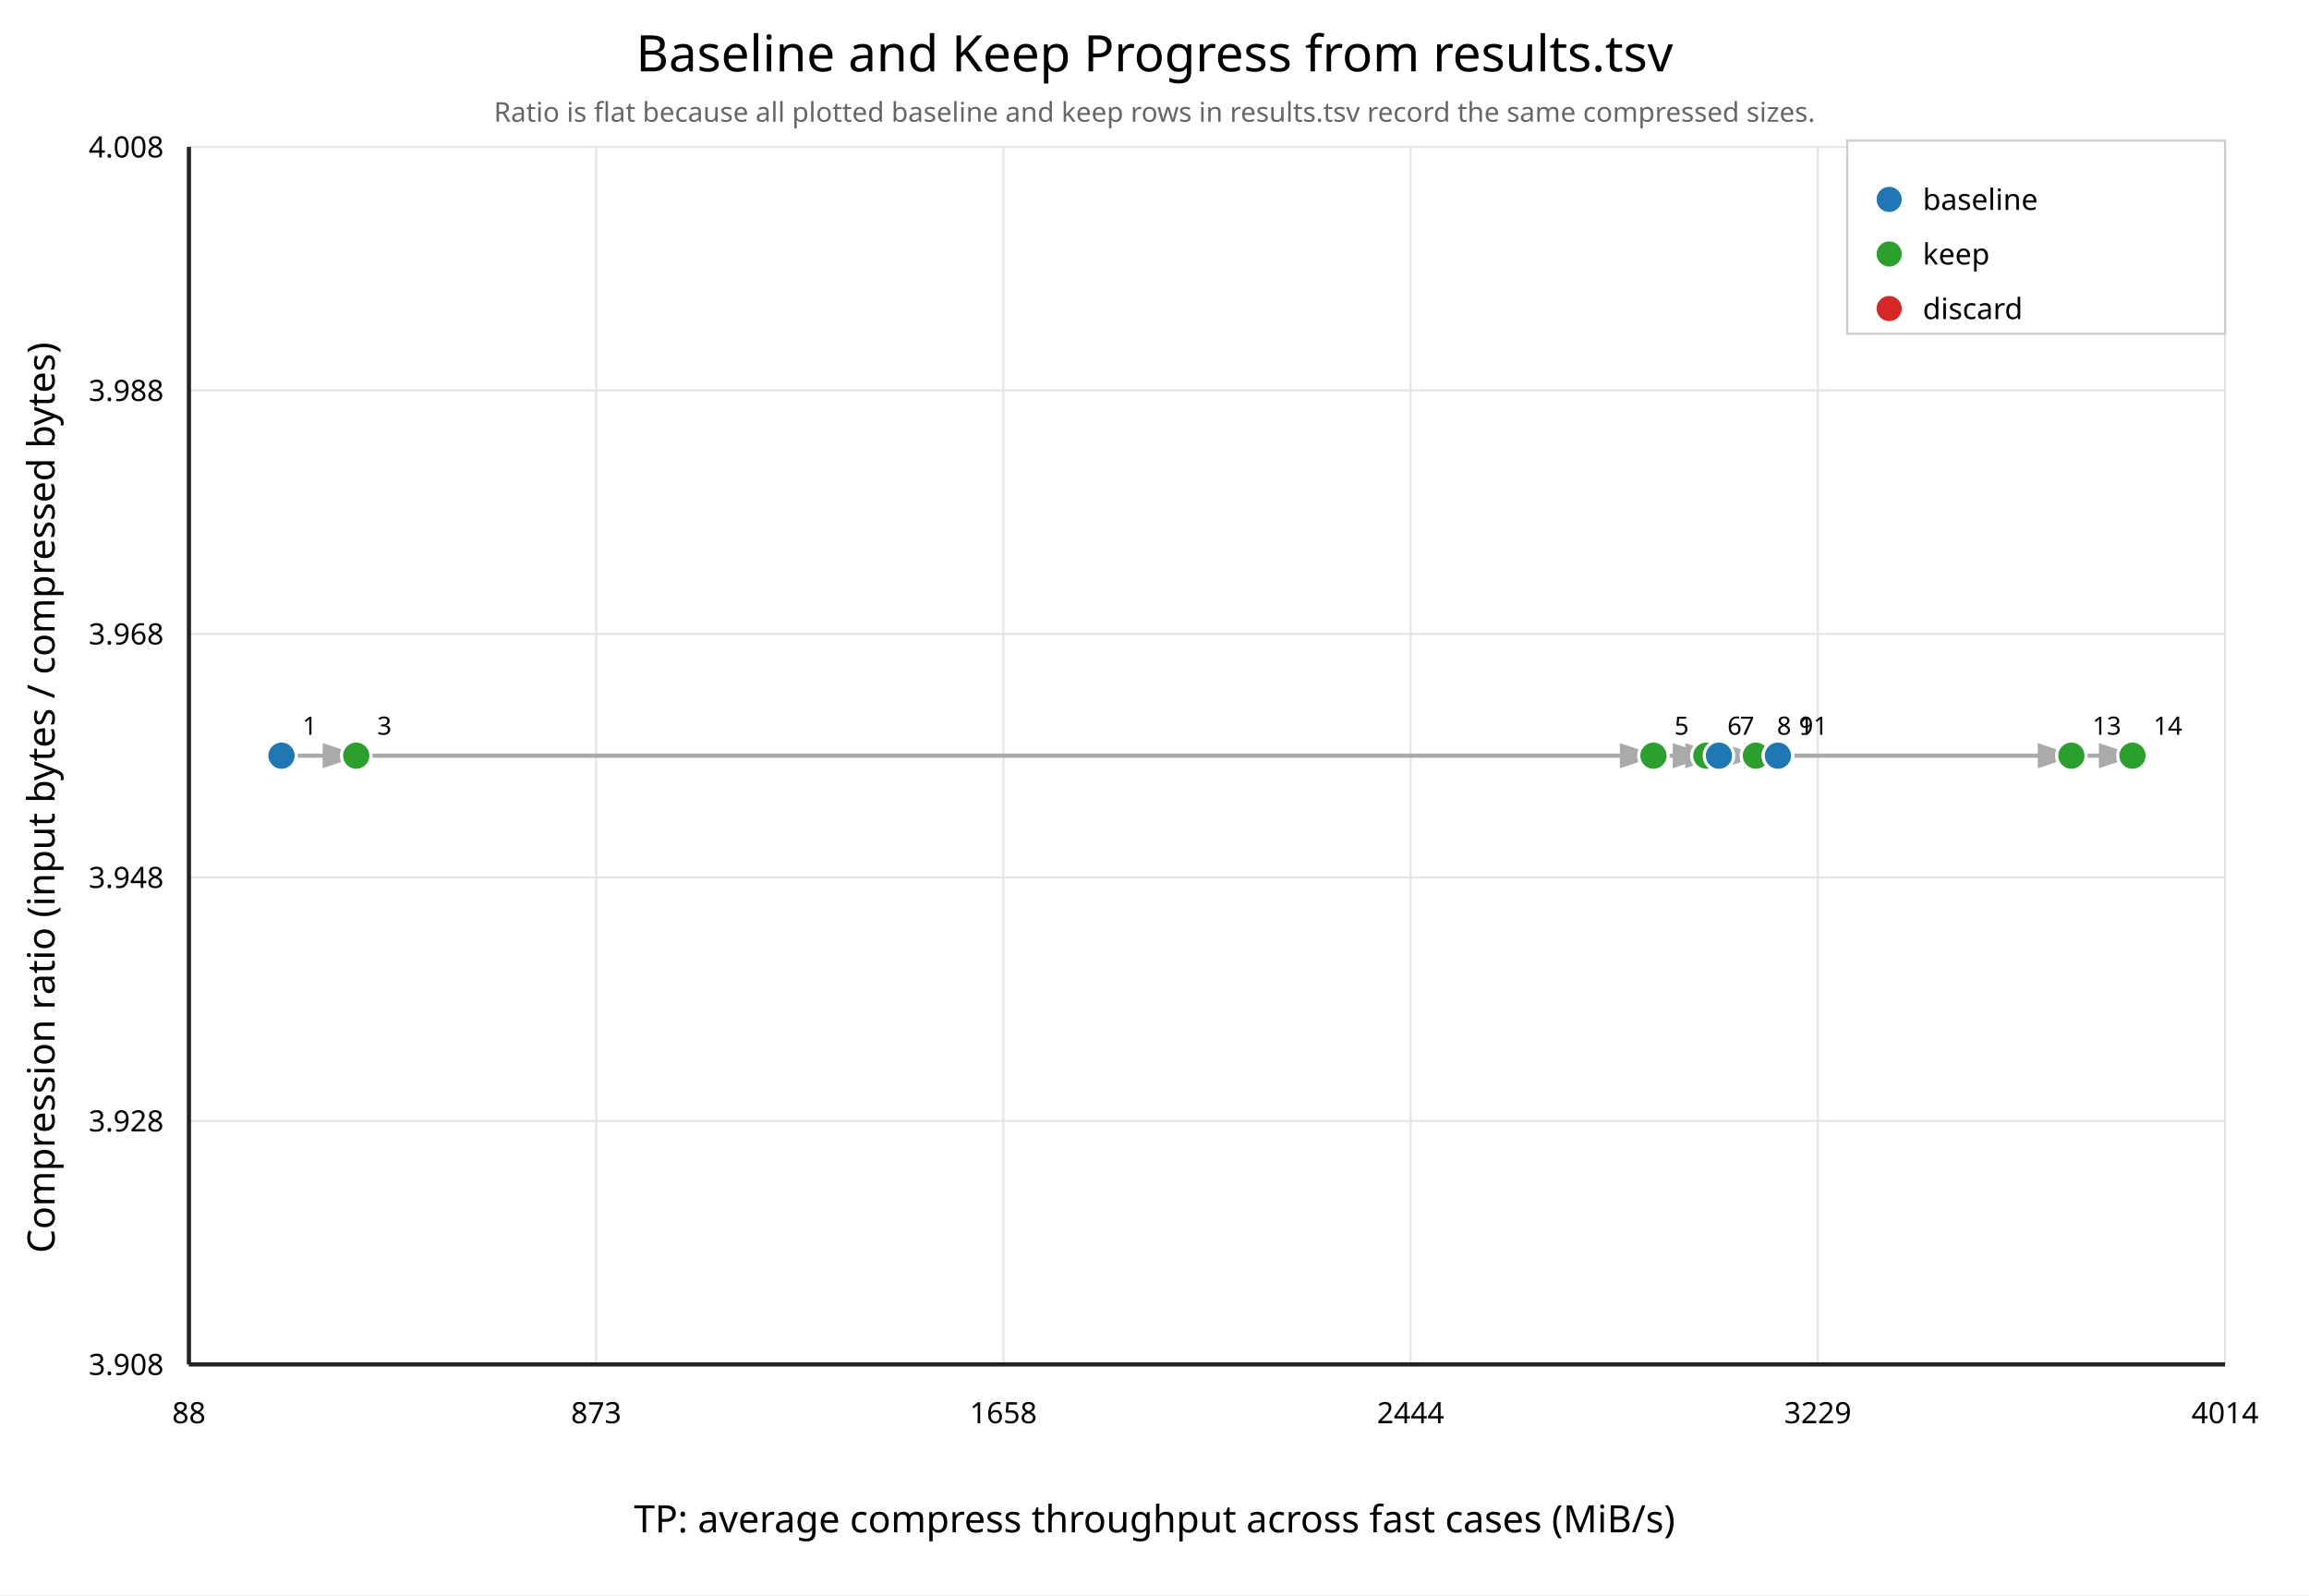
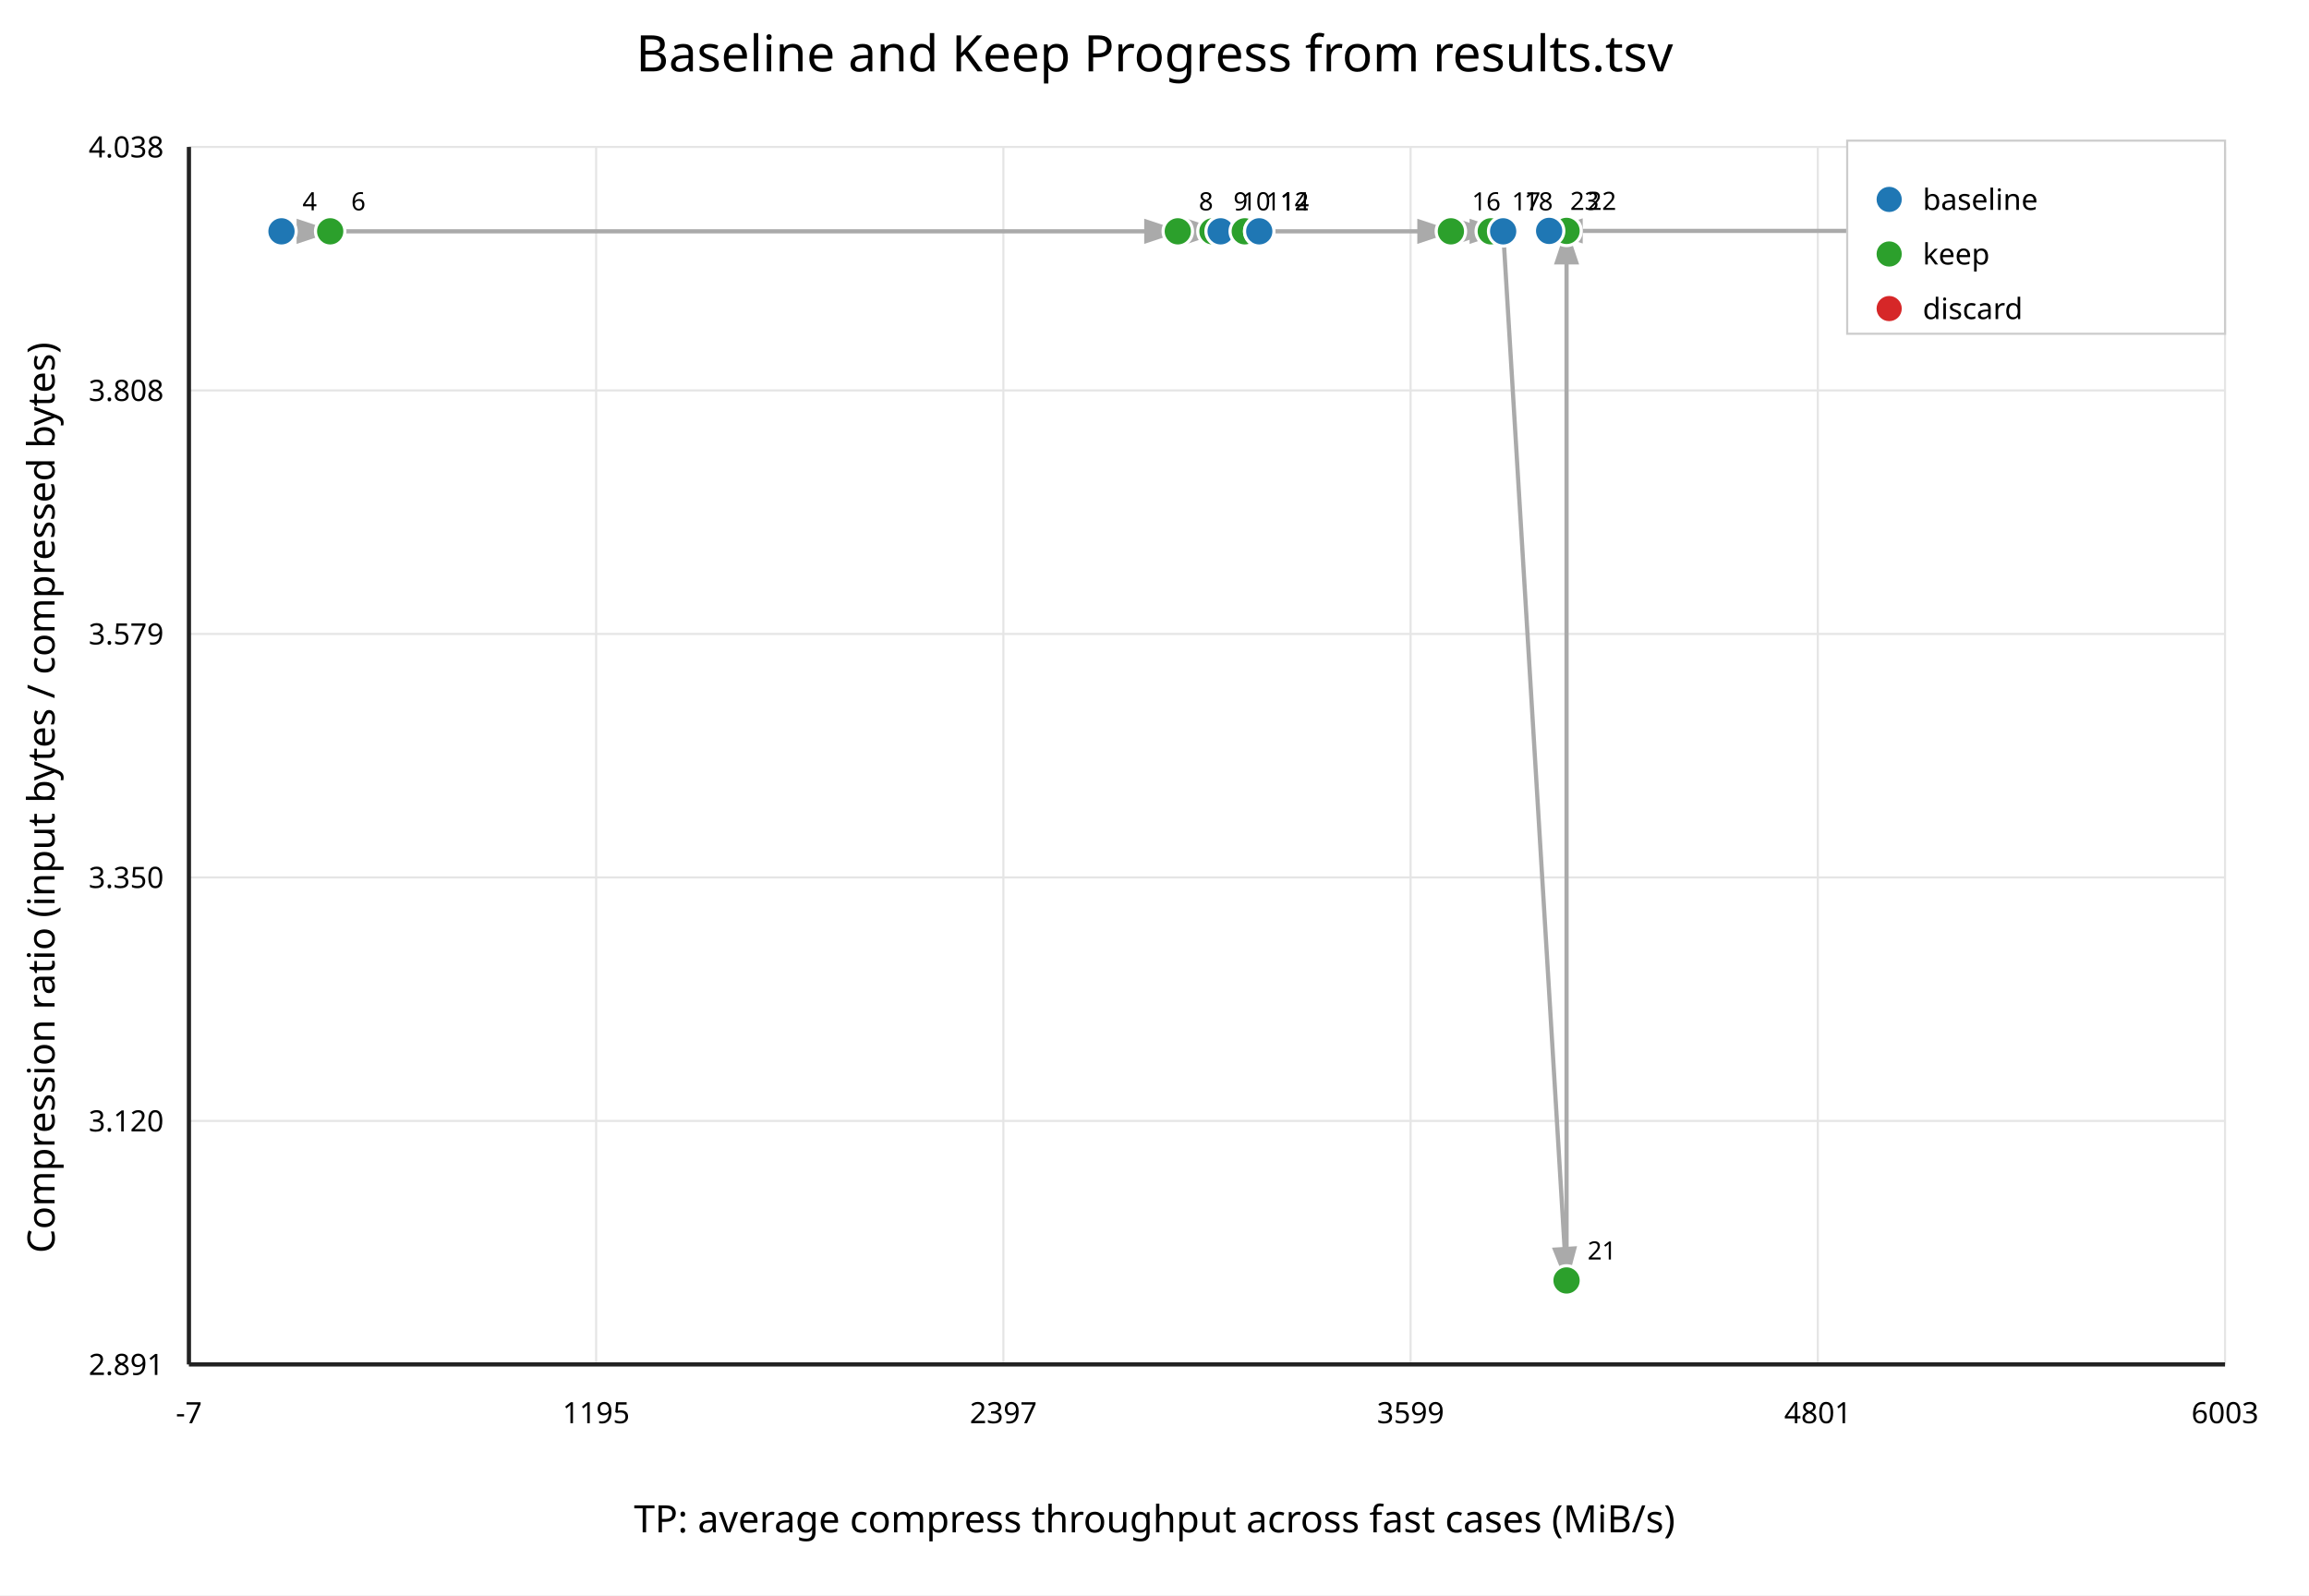
<svg xmlns="http://www.w3.org/2000/svg" width="1100" height="760" viewBox="0 0 1100 760">
  <defs>
    <marker id="arrow" markerWidth="10" markerHeight="10" refX="8" refY="3" orient="auto" markerUnits="strokeWidth">
      <path d="M0,0 L0,6 L9,3 z" fill="#aaaaaa" />
    </marker>
  </defs>
  <rect width="100%" height="100%" fill="white" />
  <text x="550.0" y="34" text-anchor="middle" font-family="sans-serif" font-size="24">Baseline and Keep Progress from results.tsv</text>
  <line x1="90.0" y1="70" x2="90.0" y2="650" stroke="#e5e5e5" stroke-width="1" />
  <line x1="90" y1="70.0" x2="1060" y2="70.0" stroke="#e5e5e5" stroke-width="1" />
  <line x1="284.0" y1="70" x2="284.0" y2="650" stroke="#e5e5e5" stroke-width="1" />
  <line x1="90" y1="186.0" x2="1060" y2="186.0" stroke="#e5e5e5" stroke-width="1" />
  <line x1="478.0" y1="70" x2="478.0" y2="650" stroke="#e5e5e5" stroke-width="1" />
  <line x1="90" y1="302.0" x2="1060" y2="302.0" stroke="#e5e5e5" stroke-width="1" />
  <line x1="672.0" y1="70" x2="672.0" y2="650" stroke="#e5e5e5" stroke-width="1" />
  <line x1="90" y1="418.0" x2="1060" y2="418.0" stroke="#e5e5e5" stroke-width="1" />
  <line x1="866.0" y1="70" x2="866.0" y2="650" stroke="#e5e5e5" stroke-width="1" />
  <line x1="90" y1="534.0" x2="1060" y2="534.0" stroke="#e5e5e5" stroke-width="1" />
  <line x1="1060.0" y1="70" x2="1060.0" y2="650" stroke="#e5e5e5" stroke-width="1" />
  <line x1="90" y1="650.0" x2="1060" y2="650.0" stroke="#e5e5e5" stroke-width="1" />
  <line x1="90" y1="650" x2="1060" y2="650" stroke="#222" stroke-width="2" />
  <line x1="90" y1="70" x2="90" y2="650" stroke="#222" stroke-width="2" />
-   <text x="90.0" y="678" text-anchor="middle" font-family="sans-serif" font-size="14">88</text>
-   <text x="78" y="655.0" text-anchor="end" font-family="sans-serif" font-size="14">3.908</text>
-   <text x="284.0" y="678" text-anchor="middle" font-family="sans-serif" font-size="14">873</text>
-   <text x="78" y="539.0" text-anchor="end" font-family="sans-serif" font-size="14">3.928</text>
-   <text x="478.0" y="678" text-anchor="middle" font-family="sans-serif" font-size="14">1658</text>
-   <text x="78" y="423.0" text-anchor="end" font-family="sans-serif" font-size="14">3.948</text>
-   <text x="672.0" y="678" text-anchor="middle" font-family="sans-serif" font-size="14">2444</text>
-   <text x="78" y="307.0" text-anchor="end" font-family="sans-serif" font-size="14">3.968</text>
-   <text x="866.0" y="678" text-anchor="middle" font-family="sans-serif" font-size="14">3229</text>
-   <text x="78" y="191.0" text-anchor="end" font-family="sans-serif" font-size="14">3.988</text>
-   <text x="1060.0" y="678" text-anchor="middle" font-family="sans-serif" font-size="14">4014</text>
-   <text x="78" y="75.0" text-anchor="end" font-family="sans-serif" font-size="14">4.008</text>
+   <text x="90.0" y="678" text-anchor="middle" font-family="sans-serif" font-size="14">-7</text>
+   <text x="78" y="655.0" text-anchor="end" font-family="sans-serif" font-size="14">2.891</text>
+   <text x="284.0" y="678" text-anchor="middle" font-family="sans-serif" font-size="14">1195</text>
+   <text x="78" y="539.0" text-anchor="end" font-family="sans-serif" font-size="14">3.120</text>
+   <text x="478.0" y="678" text-anchor="middle" font-family="sans-serif" font-size="14">2397</text>
+   <text x="78" y="423.0" text-anchor="end" font-family="sans-serif" font-size="14">3.350</text>
+   <text x="672.0" y="678" text-anchor="middle" font-family="sans-serif" font-size="14">3599</text>
+   <text x="78" y="307.0" text-anchor="end" font-family="sans-serif" font-size="14">3.579</text>
+   <text x="866.0" y="678" text-anchor="middle" font-family="sans-serif" font-size="14">4801</text>
+   <text x="78" y="191.0" text-anchor="end" font-family="sans-serif" font-size="14">3.808</text>
+   <text x="1060.0" y="678" text-anchor="middle" font-family="sans-serif" font-size="14">6003</text>
+   <text x="78" y="75.0" text-anchor="end" font-family="sans-serif" font-size="14">4.038</text>
  <text x="550.0" y="730" text-anchor="middle" font-family="sans-serif" font-size="18">TP: average compress throughput across fast cases (MiB/s)</text>
  <text x="26" y="380.0" text-anchor="middle" font-family="sans-serif" font-size="18" transform="rotate(-90 26 380.0)">Compression ratio (input bytes / compressed bytes)</text>
-   <text x="550.0" y="58" text-anchor="middle" font-family="sans-serif" font-size="13" fill="#666666">Ratio is flat because all plotted baseline and keep rows in results.tsv record the same compressed sizes.</text>
-   <line x1="134.1" y1="360.0" x2="169.7" y2="360.0" stroke="#aaaaaa" stroke-width="2" marker-end="url(#arrow)" />
-   <line x1="169.7" y1="360.0" x2="787.7" y2="360.0" stroke="#aaaaaa" stroke-width="2" marker-end="url(#arrow)" />
-   <line x1="787.7" y1="360.0" x2="812.9" y2="360.0" stroke="#aaaaaa" stroke-width="2" marker-end="url(#arrow)" />
-   <line x1="812.9" y1="360.0" x2="818.9" y2="360.0" stroke="#aaaaaa" stroke-width="2" marker-end="url(#arrow)" />
-   <line x1="818.9" y1="360.0" x2="836.5" y2="360.0" stroke="#aaaaaa" stroke-width="2" marker-end="url(#arrow)" />
-   <line x1="836.5" y1="360.0" x2="847.0" y2="360.0" stroke="#aaaaaa" stroke-width="2" marker-end="url(#arrow)" />
-   <line x1="847.0" y1="360.0" x2="847.0" y2="360.0" stroke="#aaaaaa" stroke-width="2" marker-end="url(#arrow)" />
-   <line x1="847.0" y1="360.0" x2="986.8" y2="360.0" stroke="#aaaaaa" stroke-width="2" marker-end="url(#arrow)" />
-   <line x1="986.8" y1="360.0" x2="1015.9" y2="360.0" stroke="#aaaaaa" stroke-width="2" marker-end="url(#arrow)" />
+   <line x1="134.1" y1="110.2" x2="157.3" y2="110.2" stroke="#aaaaaa" stroke-width="2" marker-end="url(#arrow)" />
+   <line x1="157.3" y1="110.2" x2="561.1" y2="110.2" stroke="#aaaaaa" stroke-width="2" marker-end="url(#arrow)" />
+   <line x1="561.1" y1="110.2" x2="577.6" y2="110.2" stroke="#aaaaaa" stroke-width="2" marker-end="url(#arrow)" />
+   <line x1="577.6" y1="110.2" x2="581.5" y2="110.2" stroke="#aaaaaa" stroke-width="2" marker-end="url(#arrow)" />
+   <line x1="581.5" y1="110.2" x2="593.0" y2="110.2" stroke="#aaaaaa" stroke-width="2" marker-end="url(#arrow)" />
+   <line x1="593.0" y1="110.2" x2="599.9" y2="110.2" stroke="#aaaaaa" stroke-width="2" marker-end="url(#arrow)" />
+   <line x1="599.9" y1="110.2" x2="599.9" y2="110.2" stroke="#aaaaaa" stroke-width="2" marker-end="url(#arrow)" />
+   <line x1="599.9" y1="110.2" x2="691.2" y2="110.2" stroke="#aaaaaa" stroke-width="2" marker-end="url(#arrow)" />
+   <line x1="691.2" y1="110.2" x2="710.2" y2="110.2" stroke="#aaaaaa" stroke-width="2" marker-end="url(#arrow)" />
+   <line x1="710.2" y1="110.2" x2="716.1" y2="110.2" stroke="#aaaaaa" stroke-width="2" marker-end="url(#arrow)" />
+   <line x1="716.1" y1="110.2" x2="746.3" y2="610.0" stroke="#aaaaaa" stroke-width="2" marker-end="url(#arrow)" />
+   <line x1="746.3" y1="610.0" x2="746.3" y2="110.0" stroke="#aaaaaa" stroke-width="2" marker-end="url(#arrow)" />
+   <line x1="746.3" y1="110.0" x2="738.0" y2="110.0" stroke="#aaaaaa" stroke-width="2" marker-end="url(#arrow)" />
+   <line x1="738.0" y1="110.0" x2="1015.9" y2="110.0" stroke="#aaaaaa" stroke-width="2" marker-end="url(#arrow)" />
+   <line x1="1015.9" y1="110.0" x2="1015.9" y2="110.0" stroke="#aaaaaa" stroke-width="2" marker-end="url(#arrow)" />
+   <line x1="1015.9" y1="110.0" x2="1015.9" y2="110.0" stroke="#aaaaaa" stroke-width="2" marker-end="url(#arrow)" />
+   <line x1="1015.9" y1="110.0" x2="1015.9" y2="110.0" stroke="#aaaaaa" stroke-width="2" marker-end="url(#arrow)" />
+   <line x1="1015.9" y1="110.0" x2="1015.9" y2="110.0" stroke="#aaaaaa" stroke-width="2" marker-end="url(#arrow)" />
+   <line x1="1015.9" y1="110.0" x2="1015.9" y2="110.0" stroke="#aaaaaa" stroke-width="2" marker-end="url(#arrow)" />
+   <line x1="1015.9" y1="110.0" x2="1015.9" y2="110.0" stroke="#aaaaaa" stroke-width="2" marker-end="url(#arrow)" />
+   <line x1="1015.9" y1="110.0" x2="1015.9" y2="110.0" stroke="#aaaaaa" stroke-width="2" marker-end="url(#arrow)" />
+   <line x1="1015.9" y1="110.0" x2="1015.9" y2="110.0" stroke="#aaaaaa" stroke-width="2" marker-end="url(#arrow)" />
+   <line x1="1015.9" y1="110.0" x2="1015.9" y2="110.0" stroke="#aaaaaa" stroke-width="2" marker-end="url(#arrow)" />
+   <line x1="1015.9" y1="110.0" x2="1015.9" y2="110.0" stroke="#aaaaaa" stroke-width="2" marker-end="url(#arrow)" />
+   <line x1="1015.9" y1="110.0" x2="1015.9" y2="110.0" stroke="#aaaaaa" stroke-width="2" marker-end="url(#arrow)" />
+   <line x1="1015.9" y1="110.0" x2="1015.9" y2="110.0" stroke="#aaaaaa" stroke-width="2" marker-end="url(#arrow)" />
  <g>
-     <circle cx="134.1" cy="360.0" r="7" fill="#1f77b4" stroke="white" stroke-width="1.5" />
-     <text x="144.1" y="350.0" font-family="sans-serif" font-size="12">1</text>
+     <circle cx="134.1" cy="110.2" r="7" fill="#1f77b4" stroke="white" stroke-width="1.5" />
+     <text x="144.1" y="100.2" font-family="sans-serif" font-size="12">4</text>
  </g>
  <g>
-     <circle cx="169.7" cy="360.0" r="7" fill="#2ca02c" stroke="white" stroke-width="1.5" />
-     <text x="179.7" y="350.0" font-family="sans-serif" font-size="12">3</text>
+     <circle cx="157.3" cy="110.2" r="7" fill="#2ca02c" stroke="white" stroke-width="1.5" />
+     <text x="167.3" y="100.2" font-family="sans-serif" font-size="12">6</text>
  </g>
  <g>
-     <circle cx="787.7" cy="360.0" r="7" fill="#2ca02c" stroke="white" stroke-width="1.5" />
-     <text x="797.7" y="350.0" font-family="sans-serif" font-size="12">5</text>
+     <circle cx="561.1" cy="110.2" r="7" fill="#2ca02c" stroke="white" stroke-width="1.5" />
+     <text x="571.1" y="100.2" font-family="sans-serif" font-size="12">8</text>
  </g>
  <g>
-     <circle cx="812.9" cy="360.0" r="7" fill="#2ca02c" stroke="white" stroke-width="1.5" />
-     <text x="822.9" y="350.0" font-family="sans-serif" font-size="12">6</text>
+     <circle cx="577.6" cy="110.2" r="7" fill="#2ca02c" stroke="white" stroke-width="1.5" />
+     <text x="587.6" y="100.2" font-family="sans-serif" font-size="12">9</text>
  </g>
  <g>
-     <circle cx="818.9" cy="360.0" r="7" fill="#1f77b4" stroke="white" stroke-width="1.5" />
-     <text x="828.9" y="350.0" font-family="sans-serif" font-size="12">7</text>
+     <circle cx="581.5" cy="110.2" r="7" fill="#1f77b4" stroke="white" stroke-width="1.5" />
+     <text x="591.5" y="100.2" font-family="sans-serif" font-size="12">10</text>
  </g>
  <g>
-     <circle cx="836.5" cy="360.0" r="7" fill="#2ca02c" stroke="white" stroke-width="1.5" />
-     <text x="846.5" y="350.0" font-family="sans-serif" font-size="12">8</text>
+     <circle cx="593.0" cy="110.2" r="7" fill="#2ca02c" stroke="white" stroke-width="1.5" />
+     <text x="603.0" y="100.2" font-family="sans-serif" font-size="12">11</text>
  </g>
  <g>
-     <circle cx="847.0" cy="360.0" r="7" fill="#2ca02c" stroke="white" stroke-width="1.5" />
-     <text x="857.0" y="350.0" font-family="sans-serif" font-size="12">9</text>
+     <circle cx="599.9" cy="110.2" r="7" fill="#2ca02c" stroke="white" stroke-width="1.5" />
+     <text x="609.9" y="100.2" font-family="sans-serif" font-size="12">12</text>
  </g>
  <g>
-     <circle cx="847.0" cy="360.0" r="7" fill="#1f77b4" stroke="white" stroke-width="1.5" />
-     <text x="857.0" y="350.0" font-family="sans-serif" font-size="12">11</text>
+     <circle cx="599.9" cy="110.2" r="7" fill="#1f77b4" stroke="white" stroke-width="1.5" />
+     <text x="609.9" y="100.2" font-family="sans-serif" font-size="12">14</text>
  </g>
  <g>
-     <circle cx="986.8" cy="360.0" r="7" fill="#2ca02c" stroke="white" stroke-width="1.5" />
-     <text x="996.8" y="350.0" font-family="sans-serif" font-size="12">13</text>
+     <circle cx="691.2" cy="110.2" r="7" fill="#2ca02c" stroke="white" stroke-width="1.5" />
+     <text x="701.2" y="100.2" font-family="sans-serif" font-size="12">16</text>
  </g>
  <g>
-     <circle cx="1015.9" cy="360.0" r="7" fill="#2ca02c" stroke="white" stroke-width="1.5" />
-     <text x="1025.9" y="350.0" font-family="sans-serif" font-size="12">14</text>
+     <circle cx="710.2" cy="110.2" r="7" fill="#2ca02c" stroke="white" stroke-width="1.5" />
+     <text x="720.2" y="100.2" font-family="sans-serif" font-size="12">17</text>
+   </g>
+   <g>
+     <circle cx="716.1" cy="110.2" r="7" fill="#1f77b4" stroke="white" stroke-width="1.5" />
+     <text x="726.1" y="100.2" font-family="sans-serif" font-size="12">18</text>
+   </g>
+   <g>
+     <circle cx="746.3" cy="610.0" r="7" fill="#2ca02c" stroke="white" stroke-width="1.5" />
+     <text x="756.3" y="600.0" font-family="sans-serif" font-size="12">21</text>
+   </g>
+   <g>
+     <circle cx="746.3" cy="110.0" r="7" fill="#2ca02c" stroke="white" stroke-width="1.5" />
+     <text x="756.3" y="100.0" font-family="sans-serif" font-size="12">22</text>
+   </g>
+   <g>
+     <circle cx="738.0" cy="110.0" r="7" fill="#1f77b4" stroke="white" stroke-width="1.5" />
+     <text x="748.0" y="100.0" font-family="sans-serif" font-size="12">23</text>
+   </g>
+   <g>
+     <circle cx="1015.9" cy="110.0" r="7" fill="#2ca02c" stroke="white" stroke-width="1.5" />
+     <text x="1025.9" y="100.0" font-family="sans-serif" font-size="12">26</text>
+   </g>
+   <g>
+     <circle cx="1015.9" cy="110.0" r="7" fill="#1f77b4" stroke="white" stroke-width="1.5" />
+     <text x="1025.9" y="100.0" font-family="sans-serif" font-size="12">27</text>
+   </g>
+   <g>
+     <circle cx="1015.9" cy="110.0" r="7" fill="#1f77b4" stroke="white" stroke-width="1.5" />
+     <text x="1025.9" y="100.0" font-family="sans-serif" font-size="12">32</text>
+   </g>
+   <g>
+     <circle cx="1015.9" cy="110.0" r="7" fill="#2ca02c" stroke="white" stroke-width="1.5" />
+     <text x="1025.9" y="100.0" font-family="sans-serif" font-size="12">33</text>
+   </g>
+   <g>
+     <circle cx="1015.9" cy="110.0" r="7" fill="#1f77b4" stroke="white" stroke-width="1.5" />
+     <text x="1025.9" y="100.0" font-family="sans-serif" font-size="12">34</text>
+   </g>
+   <g>
+     <circle cx="1015.9" cy="110.0" r="7" fill="#1f77b4" stroke="white" stroke-width="1.5" />
+     <text x="1025.9" y="100.0" font-family="sans-serif" font-size="12">38</text>
+   </g>
+   <g>
+     <circle cx="1015.9" cy="110.0" r="7" fill="#2ca02c" stroke="white" stroke-width="1.5" />
+     <text x="1025.9" y="100.0" font-family="sans-serif" font-size="12">40</text>
+   </g>
+   <g>
+     <circle cx="1015.9" cy="110.0" r="7" fill="#1f77b4" stroke="white" stroke-width="1.5" />
+     <text x="1025.9" y="100.0" font-family="sans-serif" font-size="12">41</text>
+   </g>
+   <g>
+     <circle cx="1015.9" cy="110.0" r="7" fill="#2ca02c" stroke="white" stroke-width="1.5" />
+     <text x="1025.9" y="100.0" font-family="sans-serif" font-size="12">42</text>
+   </g>
+   <g>
+     <circle cx="1015.9" cy="110.0" r="7" fill="#1f77b4" stroke="white" stroke-width="1.5" />
+     <text x="1025.9" y="100.0" font-family="sans-serif" font-size="12">44</text>
+   </g>
+   <g>
+     <circle cx="1015.9" cy="110.0" r="7" fill="#1f77b4" stroke="white" stroke-width="1.5" />
+     <text x="1025.9" y="100.0" font-family="sans-serif" font-size="12">47</text>
+   </g>
+   <g>
+     <circle cx="1015.9" cy="110.0" r="7" fill="#1f77b4" stroke="white" stroke-width="1.5" />
+     <text x="1025.9" y="100.0" font-family="sans-serif" font-size="12">52</text>
+   </g>
+   <g>
+     <circle cx="1015.9" cy="110.0" r="7" fill="#2ca02c" stroke="white" stroke-width="1.5" />
+     <text x="1025.9" y="100.0" font-family="sans-serif" font-size="12">53</text>
  </g>
  <rect x="880" y="67" width="180" height="92" fill="white" stroke="#cccccc" />
  <circle cx="900" cy="95" r="6" fill="#1f77b4" />
  <text x="916" y="100" font-family="sans-serif" font-size="14">baseline</text>
  <circle cx="900" cy="121" r="6" fill="#2ca02c" />
  <text x="916" y="126" font-family="sans-serif" font-size="14">keep</text>
  <circle cx="900" cy="147" r="6" fill="#d62728" />
  <text x="916" y="152" font-family="sans-serif" font-size="14">discard</text>
</svg>
